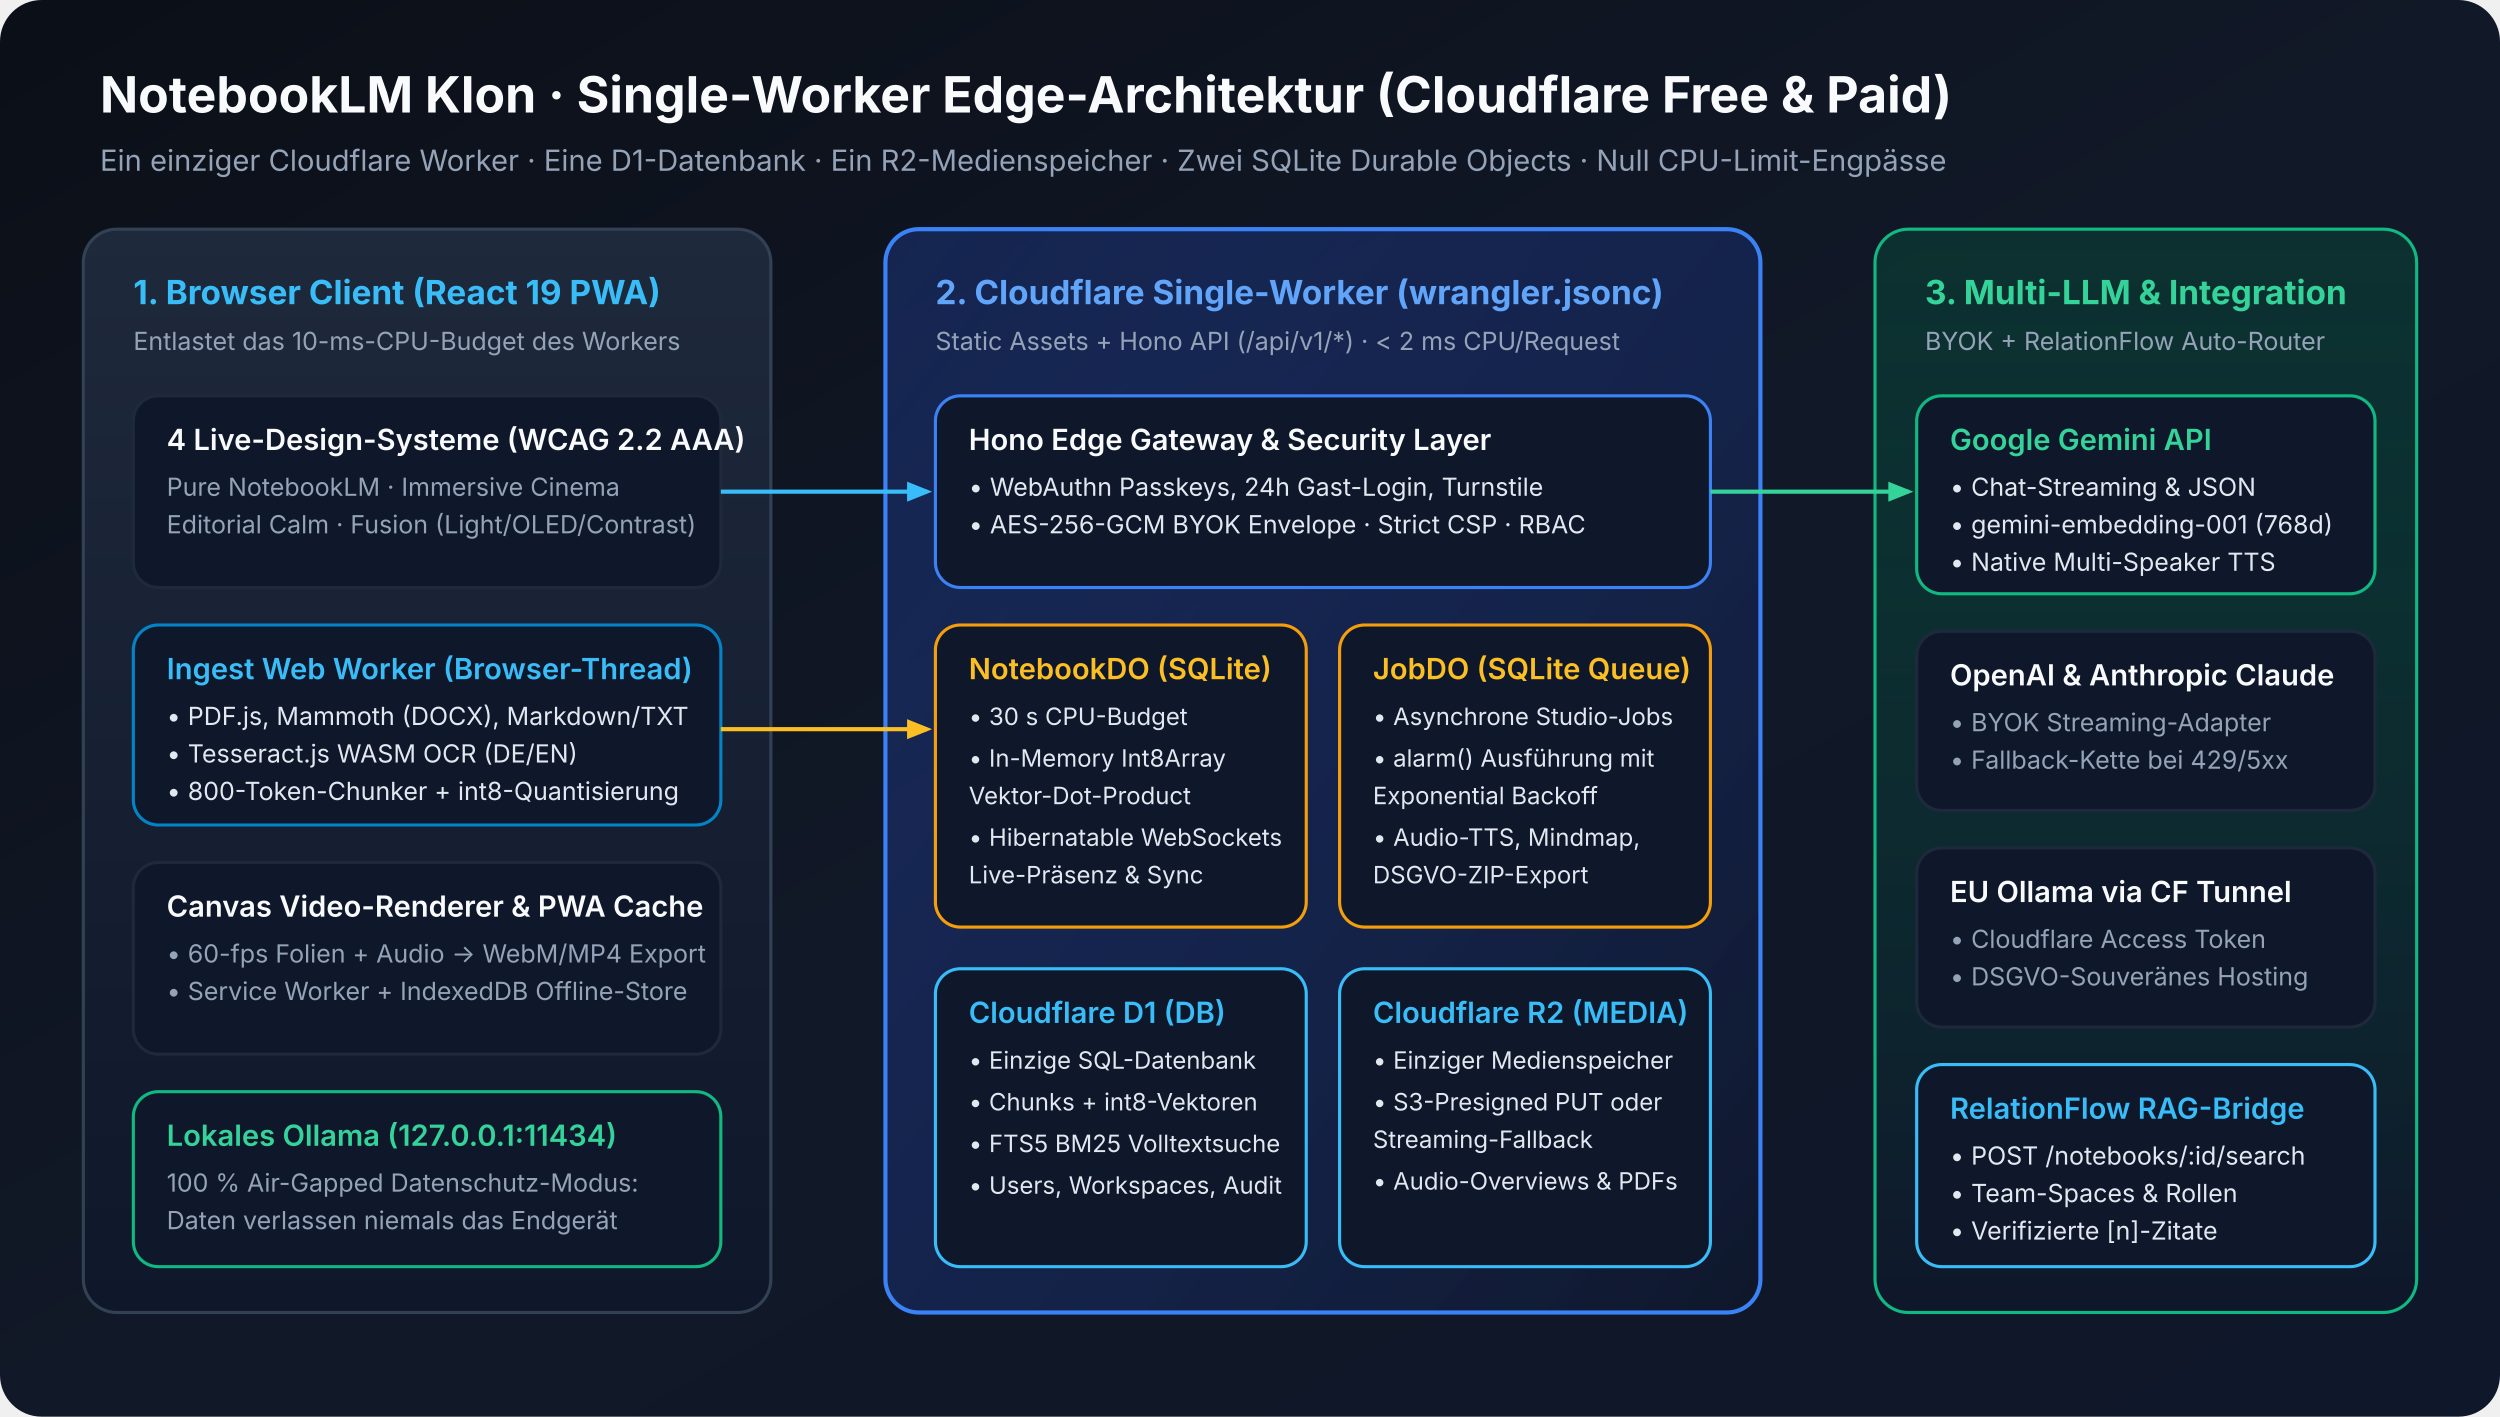
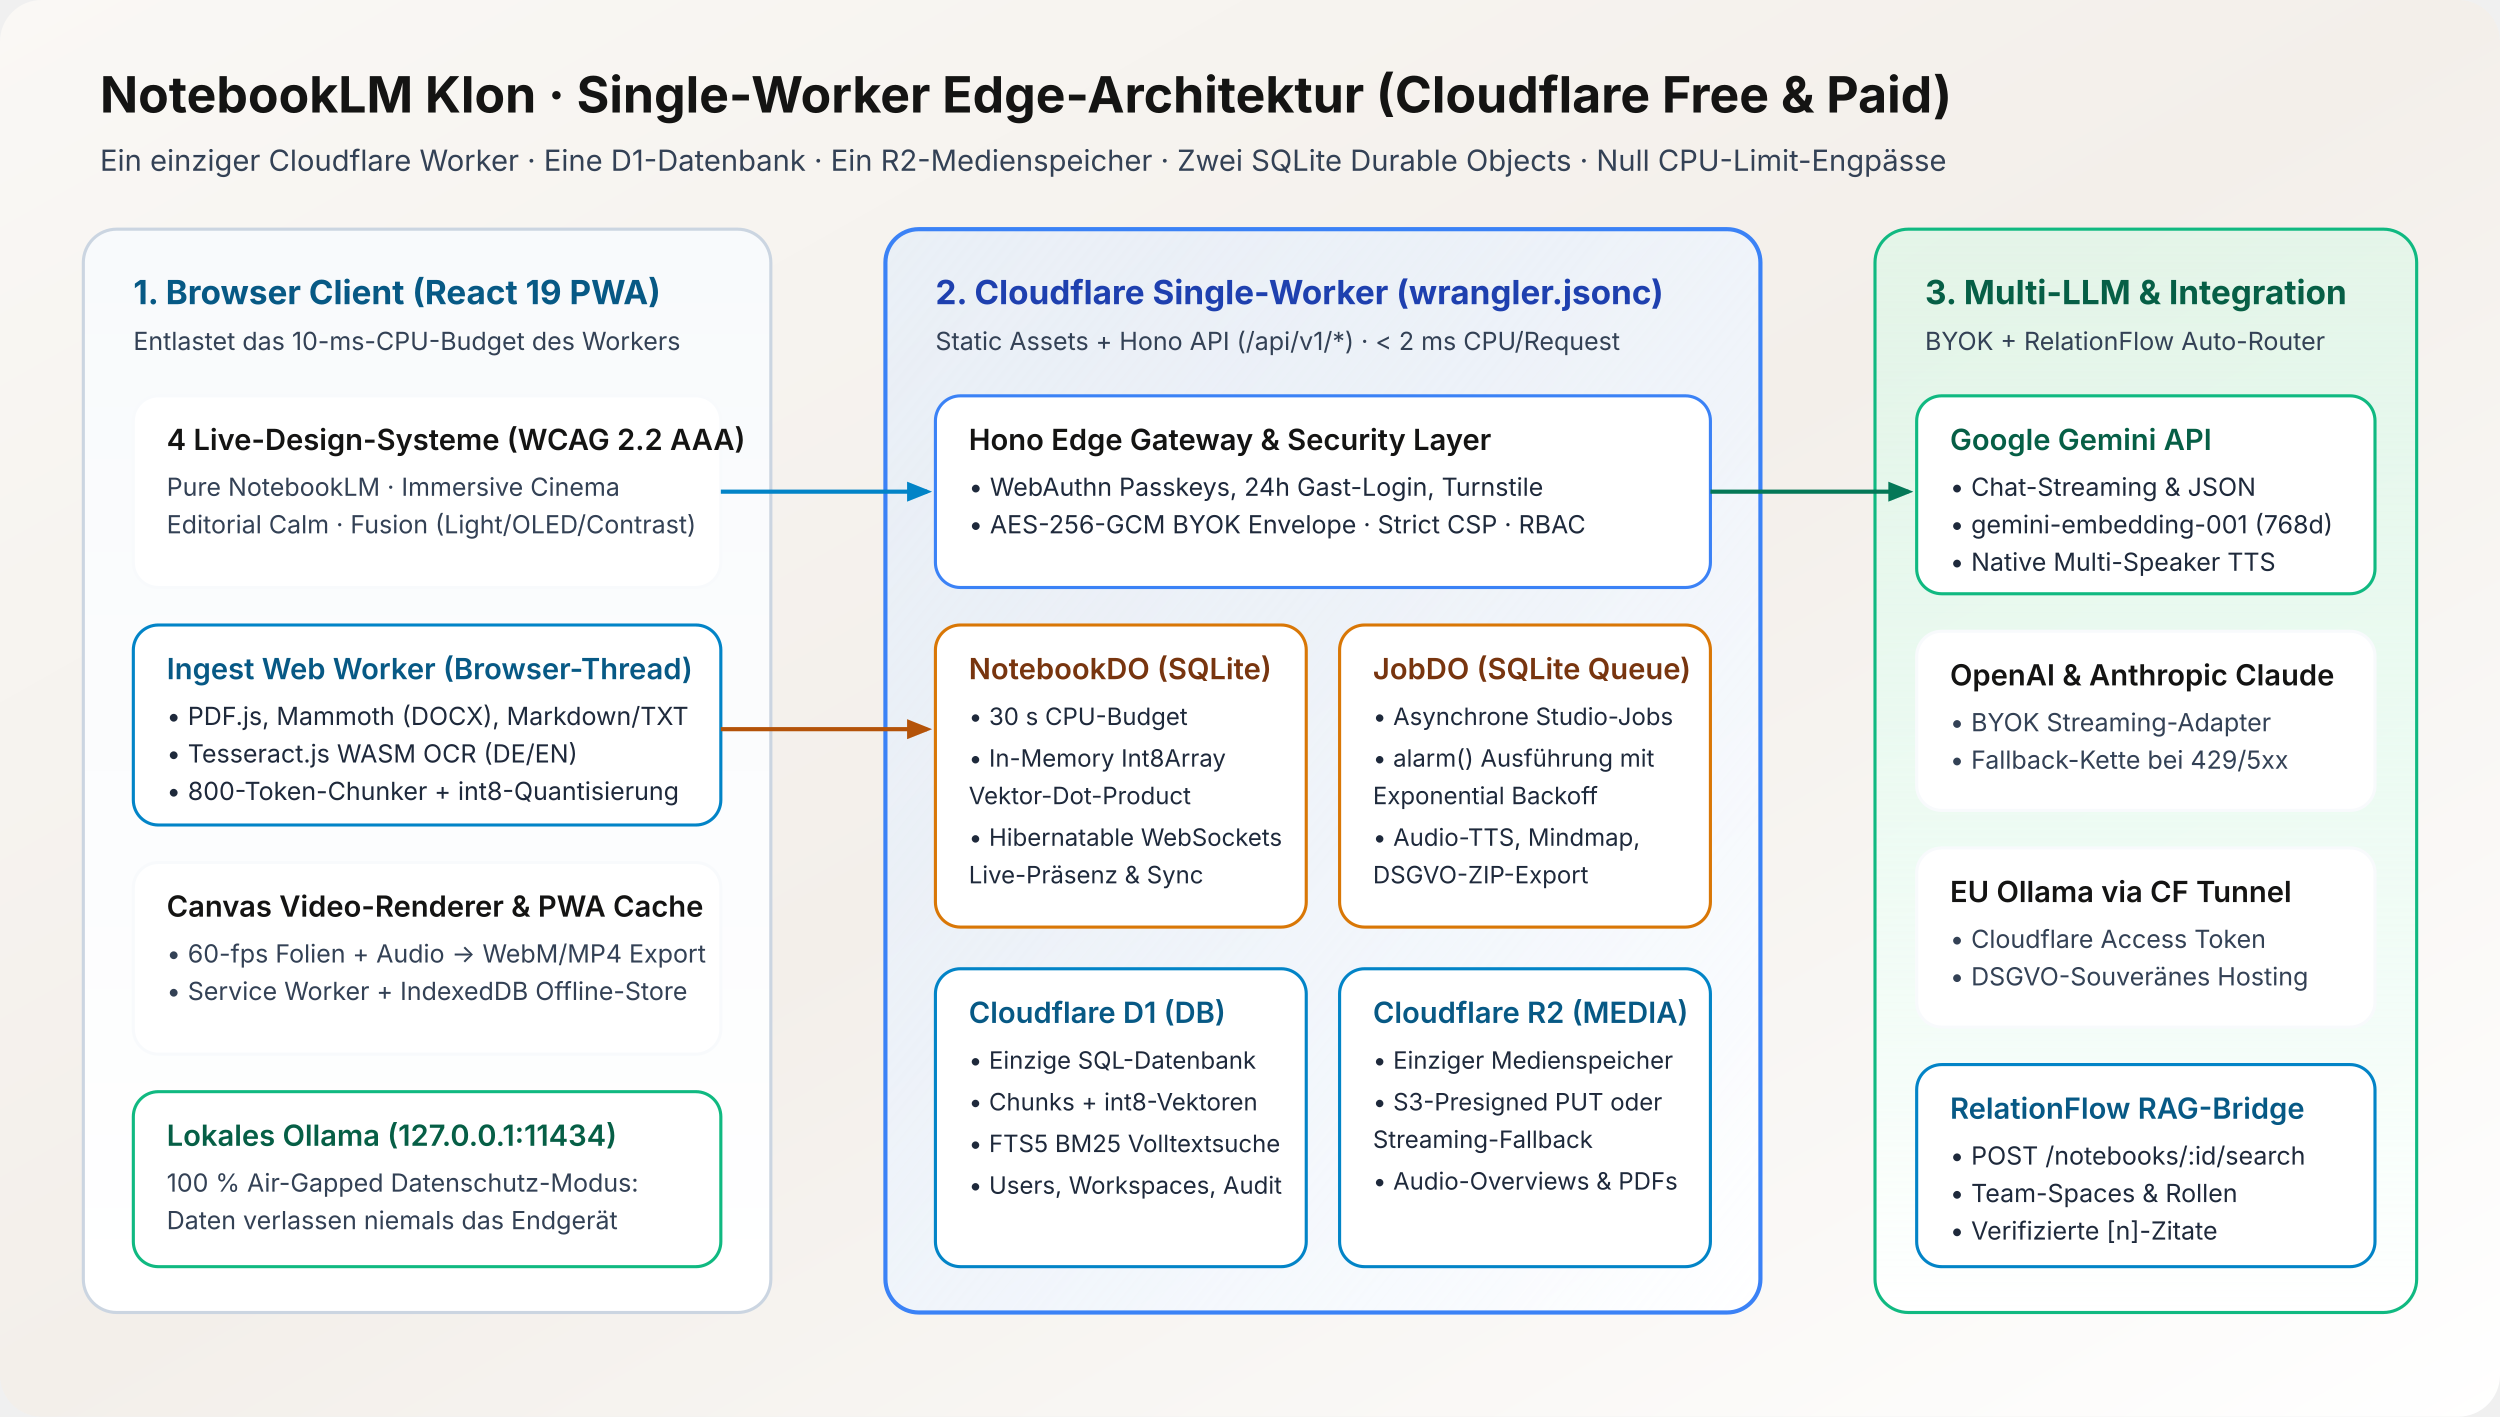
<svg xmlns="http://www.w3.org/2000/svg" viewBox="0 0 1200 680" width="1200" height="680" role="img" aria-labelledby="arch-title arch-desc">
  <style>
    :root {
      color-scheme: light dark;
      --bg-primary: #FAF8F5;
      --bg-card: #FFFFFF;
      --text-primary: #141413;
      --text-secondary: #3D3935;
-       --border-subtle: #CBD5E1;
+       --border-subtle: #334155;
    }
    @media (prefers-color-scheme: dark) {
      :root {
-         --bg-primary: #0B0F17;
-         --bg-card: #1E293B;
-         --text-primary: #F8FAFC;
-         --text-secondary: #94A3B8;
-         --border-subtle: #334155;
+         --bg-primary: #FAF8F5;
+         --bg-card: #F8FAFC;
+         --text-primary: #141413;
+         --text-secondary: #475569;
+         --border-subtle: #CBD5E1;
      }
    }
  </style>
  <defs>
    <linearGradient id="bgGrad" x1="0%" y1="0%" x2="100%" y2="100%">
-       <stop offset="0%" stop-color="#0B0F17" />
-       <stop offset="50%" stop-color="#111827" />
-       <stop offset="100%" stop-color="#0F172A" />
+       <stop offset="0%" stop-color="#FAF8F5" />
+       <stop offset="50%" stop-color="#F3EFEA" />
+       <stop offset="100%" stop-color="#FFFFFF" />
    </linearGradient>
    <linearGradient id="cardBrowser" x1="0%" y1="0%" x2="0%" y2="100%">
-       <stop offset="0%" stop-color="#1E293B" />
-       <stop offset="100%" stop-color="#0F172A" />
+       <stop offset="0%" stop-color="#F8FAFC" />
+       <stop offset="100%" stop-color="#FFFFFF" />
    </linearGradient>
    <linearGradient id="cardWorker" x1="0%" y1="0%" x2="100%" y2="100%">
-       <stop offset="0%" stop-color="#1E3A8A" stop-opacity="0.45" />
-       <stop offset="100%" stop-color="#0F172A" />
+       <stop offset="0%" stop-color="#DBEAFE" stop-opacity="0.45" />
+       <stop offset="100%" stop-color="#FFFFFF" />
    </linearGradient>
    <linearGradient id="cardProvider" x1="0%" y1="0%" x2="0%" y2="100%">
-       <stop offset="0%" stop-color="#064E3B" stop-opacity="0.45" />
-       <stop offset="100%" stop-color="#0F172A" />
+       <stop offset="0%" stop-color="#D1FAE5" stop-opacity="0.45" />
+       <stop offset="100%" stop-color="#FFFFFF" />
    </linearGradient>
    <marker id="arrowBlue" viewBox="0 0 10 10" refX="8" refY="5" markerWidth="6" markerHeight="6" orient="auto-start-reverse">
-       <path d="M 0 1 L 10 5 L 0 9 z" fill="#38BDF8" />
+       <path d="M 0 1 L 10 5 L 0 9 z" fill="#0284C7" />
    </marker>
    <marker id="arrowEmerald" viewBox="0 0 10 10" refX="8" refY="5" markerWidth="6" markerHeight="6" orient="auto-start-reverse">
-       <path d="M 0 1 L 10 5 L 0 9 z" fill="#34D399" />
+       <path d="M 0 1 L 10 5 L 0 9 z" fill="#047857" />
    </marker>
    <marker id="arrowAmber" viewBox="0 0 10 10" refX="8" refY="5" markerWidth="6" markerHeight="6" orient="auto-start-reverse">
-       <path d="M 0 1 L 10 5 L 0 9 z" fill="#FBBF24" />
+       <path d="M 0 1 L 10 5 L 0 9 z" fill="#B45309" />
    </marker>
  </defs>
  <rect width="1200" height="680" rx="20" fill="url(#bgGrad)" />
-   <text x="48" y="54" fill="#F8FAFC" font-family="system-ui, -apple-system, sans-serif" font-size="24" font-weight="700">NotebookLM Klon · Single-Worker Edge-Architektur (Cloudflare Free &amp; Paid)</text>
-   <text x="48" y="82" fill="#94A3B8" font-family="system-ui, -apple-system, sans-serif" font-size="14">Ein einziger Cloudflare Worker · Eine D1-Datenbank · Ein R2-Medienspeicher · Zwei SQLite Durable Objects · Null CPU-Limit-Engpässe</text>
-   <rect x="40" y="110" width="330" height="520" rx="16" fill="url(#cardBrowser)" stroke="#334155" stroke-width="1.5" />
-   <text x="64" y="146" fill="#38BDF8" font-family="system-ui, -apple-system, sans-serif" font-size="16" font-weight="700">1. Browser Client (React 19 PWA)</text>
-   <text x="64" y="168" fill="#94A3B8" font-family="system-ui, -apple-system, sans-serif" font-size="12">Entlastet das 10-ms-CPU-Budget des Workers</text>
-   <rect x="64" y="190" width="282" height="92" rx="12" fill="#0F172A" stroke="#1E293B" stroke-width="1.5" />
-   <text x="80" y="216" fill="#F8FAFC" font-family="system-ui, -apple-system, sans-serif" font-size="14" font-weight="600">4 Live-Design-Systeme (WCAG 2.2 AAA)</text>
-   <text x="80" y="238" fill="#94A3B8" font-family="system-ui, -apple-system, sans-serif" font-size="12">Pure NotebookLM · Immersive Cinema</text>
-   <text x="80" y="256" fill="#94A3B8" font-family="system-ui, -apple-system, sans-serif" font-size="12">Editorial Calm · Fusion (Light/OLED/Contrast)</text>
-   <rect x="64" y="300" width="282" height="96" rx="12" fill="#0F172A" stroke="#0284C7" stroke-width="1.5" />
-   <text x="80" y="326" fill="#38BDF8" font-family="system-ui, -apple-system, sans-serif" font-size="14" font-weight="600">Ingest Web Worker (Browser-Thread)</text>
-   <text x="80" y="348" fill="#E2E8F0" font-family="system-ui, -apple-system, sans-serif" font-size="12">• PDF.js, Mammoth (DOCX), Markdown/TXT</text>
-   <text x="80" y="366" fill="#E2E8F0" font-family="system-ui, -apple-system, sans-serif" font-size="12">• Tesseract.js WASM OCR (DE/EN)</text>
-   <text x="80" y="384" fill="#E2E8F0" font-family="system-ui, -apple-system, sans-serif" font-size="12">• 800-Token-Chunker + int8-Quantisierung</text>
-   <rect x="64" y="414" width="282" height="92" rx="12" fill="#0F172A" stroke="#1E293B" stroke-width="1.5" />
-   <text x="80" y="440" fill="#F8FAFC" font-family="system-ui, -apple-system, sans-serif" font-size="14" font-weight="600">Canvas Video-Renderer &amp; PWA Cache</text>
-   <text x="80" y="462" fill="#94A3B8" font-family="system-ui, -apple-system, sans-serif" font-size="12">• 60-fps Folien + Audio → WebM/MP4 Export</text>
-   <text x="80" y="480" fill="#94A3B8" font-family="system-ui, -apple-system, sans-serif" font-size="12">• Service Worker + IndexedDB Offline-Store</text>
-   <rect x="64" y="524" width="282" height="84" rx="12" fill="#0F172A" stroke="#10B981" stroke-width="1.5" />
-   <text x="80" y="550" fill="#34D399" font-family="system-ui, -apple-system, sans-serif" font-size="14" font-weight="600">Lokales Ollama (127.0.0.1:11434)</text>
-   <text x="80" y="572" fill="#94A3B8" font-family="system-ui, -apple-system, sans-serif" font-size="12">100 % Air-Gapped Datenschutz-Modus:</text>
-   <text x="80" y="590" fill="#94A3B8" font-family="system-ui, -apple-system, sans-serif" font-size="12">Daten verlassen niemals das Endgerät</text>
+   <text x="48" y="54" fill="#141413" font-family="Inter, 'Segoe UI', system-ui, -apple-system, Roboto, Helvetica, Arial, sans-serif" font-size="24" font-weight="700">NotebookLM Klon · Single-Worker Edge-Architektur (Cloudflare Free &amp; Paid)</text>
+   <text x="48" y="82" fill="#334155" font-family="Inter, 'Segoe UI', system-ui, -apple-system, Roboto, Helvetica, Arial, sans-serif" font-size="14">Ein einziger Cloudflare Worker · Eine D1-Datenbank · Ein R2-Medienspeicher · Zwei SQLite Durable Objects · Null CPU-Limit-Engpässe</text>
+   <rect x="40" y="110" width="330" height="520" rx="16" fill="url(#cardBrowser)" stroke="#CBD5E1" stroke-width="1.5" />
+   <text x="64" y="146" fill="#075985" font-family="Inter, 'Segoe UI', system-ui, -apple-system, Roboto, Helvetica, Arial, sans-serif" font-size="16" font-weight="700">1. Browser Client (React 19 PWA)</text>
+   <text x="64" y="168" fill="#334155" font-family="Inter, 'Segoe UI', system-ui, -apple-system, Roboto, Helvetica, Arial, sans-serif" font-size="12">Entlastet das 10-ms-CPU-Budget des Workers</text>
+   <rect x="64" y="190" width="282" height="92" rx="12" fill="#FFFFFF" stroke="#F8FAFC" stroke-width="1.5" />
+   <text x="80" y="216" fill="#141413" font-family="Inter, 'Segoe UI', system-ui, -apple-system, Roboto, Helvetica, Arial, sans-serif" font-size="14" font-weight="600">4 Live-Design-Systeme (WCAG 2.2 AAA)</text>
+   <text x="80" y="238" fill="#334155" font-family="Inter, 'Segoe UI', system-ui, -apple-system, Roboto, Helvetica, Arial, sans-serif" font-size="12">Pure NotebookLM · Immersive Cinema</text>
+   <text x="80" y="256" fill="#334155" font-family="Inter, 'Segoe UI', system-ui, -apple-system, Roboto, Helvetica, Arial, sans-serif" font-size="12">Editorial Calm · Fusion (Light/OLED/Contrast)</text>
+   <rect x="64" y="300" width="282" height="96" rx="12" fill="#FFFFFF" stroke="#0284C7" stroke-width="1.5" />
+   <text x="80" y="326" fill="#075985" font-family="Inter, 'Segoe UI', system-ui, -apple-system, Roboto, Helvetica, Arial, sans-serif" font-size="14" font-weight="600">Ingest Web Worker (Browser-Thread)</text>
+   <text x="80" y="348" fill="#1E293B" font-family="Inter, 'Segoe UI', system-ui, -apple-system, Roboto, Helvetica, Arial, sans-serif" font-size="12">• PDF.js, Mammoth (DOCX), Markdown/TXT</text>
+   <text x="80" y="366" fill="#1E293B" font-family="Inter, 'Segoe UI', system-ui, -apple-system, Roboto, Helvetica, Arial, sans-serif" font-size="12">• Tesseract.js WASM OCR (DE/EN)</text>
+   <text x="80" y="384" fill="#1E293B" font-family="Inter, 'Segoe UI', system-ui, -apple-system, Roboto, Helvetica, Arial, sans-serif" font-size="12">• 800-Token-Chunker + int8-Quantisierung</text>
+   <rect x="64" y="414" width="282" height="92" rx="12" fill="#FFFFFF" stroke="#F8FAFC" stroke-width="1.5" />
+   <text x="80" y="440" fill="#141413" font-family="Inter, 'Segoe UI', system-ui, -apple-system, Roboto, Helvetica, Arial, sans-serif" font-size="14" font-weight="600">Canvas Video-Renderer &amp; PWA Cache</text>
+   <text x="80" y="462" fill="#334155" font-family="Inter, 'Segoe UI', system-ui, -apple-system, Roboto, Helvetica, Arial, sans-serif" font-size="12">• 60-fps Folien + Audio → WebM/MP4 Export</text>
+   <text x="80" y="480" fill="#334155" font-family="Inter, 'Segoe UI', system-ui, -apple-system, Roboto, Helvetica, Arial, sans-serif" font-size="12">• Service Worker + IndexedDB Offline-Store</text>
+   <rect x="64" y="524" width="282" height="84" rx="12" fill="#FFFFFF" stroke="#10B981" stroke-width="1.5" />
+   <text x="80" y="550" fill="#065F46" font-family="Inter, 'Segoe UI', system-ui, -apple-system, Roboto, Helvetica, Arial, sans-serif" font-size="14" font-weight="600">Lokales Ollama (127.0.0.1:11434)</text>
+   <text x="80" y="572" fill="#334155" font-family="Inter, 'Segoe UI', system-ui, -apple-system, Roboto, Helvetica, Arial, sans-serif" font-size="12">100 % Air-Gapped Datenschutz-Modus:</text>
+   <text x="80" y="590" fill="#334155" font-family="Inter, 'Segoe UI', system-ui, -apple-system, Roboto, Helvetica, Arial, sans-serif" font-size="12">Daten verlassen niemals das Endgerät</text>
  <rect x="425" y="110" width="420" height="520" rx="16" fill="url(#cardWorker)" stroke="#3B82F6" stroke-width="2" />
-   <text x="449" y="146" fill="#60A5FA" font-family="system-ui, -apple-system, sans-serif" font-size="16" font-weight="700">2. Cloudflare Single-Worker (wrangler.jsonc)</text>
-   <text x="449" y="168" fill="#94A3B8" font-family="system-ui, -apple-system, sans-serif" font-size="12">Static Assets + Hono API (/api/v1/*) · &lt; 2 ms CPU/Request</text>
-   <rect x="449" y="190" width="372" height="92" rx="12" fill="#0F172A" stroke="#3B82F6" stroke-width="1.5" />
-   <text x="465" y="216" fill="#F8FAFC" font-family="system-ui, -apple-system, sans-serif" font-size="14" font-weight="600">Hono Edge Gateway &amp; Security Layer</text>
-   <text x="465" y="238" fill="#E2E8F0" font-family="system-ui, -apple-system, sans-serif" font-size="12">• WebAuthn Passkeys, 24h Gast-Login, Turnstile</text>
-   <text x="465" y="256" fill="#E2E8F0" font-family="system-ui, -apple-system, sans-serif" font-size="12">• AES-256-GCM BYOK Envelope · Strict CSP · RBAC</text>
-   <rect x="449" y="300" width="178" height="145" rx="12" fill="#0F172A" stroke="#F59E0B" stroke-width="1.5" />
-   <text x="465" y="326" fill="#FBBF24" font-family="system-ui, -apple-system, sans-serif" font-size="14" font-weight="600">NotebookDO (SQLite)</text>
-   <text x="465" y="348" fill="#E2E8F0" font-family="system-ui, -apple-system, sans-serif" font-size="11.5">• 30 s CPU-Budget</text>
-   <text x="465" y="368" fill="#E2E8F0" font-family="system-ui, -apple-system, sans-serif" font-size="11.5">• In-Memory Int8Array</text>
-   <text x="465" y="386" fill="#E2E8F0" font-family="system-ui, -apple-system, sans-serif" font-size="11.5">  Vektor-Dot-Product</text>
-   <text x="465" y="406" fill="#E2E8F0" font-family="system-ui, -apple-system, sans-serif" font-size="11.5">• Hibernatable WebSockets</text>
-   <text x="465" y="424" fill="#E2E8F0" font-family="system-ui, -apple-system, sans-serif" font-size="11.5">  Live-Präsenz &amp; Sync</text>
-   <rect x="643" y="300" width="178" height="145" rx="12" fill="#0F172A" stroke="#F59E0B" stroke-width="1.5" />
-   <text x="659" y="326" fill="#FBBF24" font-family="system-ui, -apple-system, sans-serif" font-size="14" font-weight="600">JobDO (SQLite Queue)</text>
-   <text x="659" y="348" fill="#E2E8F0" font-family="system-ui, -apple-system, sans-serif" font-size="11.5">• Asynchrone Studio-Jobs</text>
-   <text x="659" y="368" fill="#E2E8F0" font-family="system-ui, -apple-system, sans-serif" font-size="11.5">• alarm() Ausführung mit</text>
-   <text x="659" y="386" fill="#E2E8F0" font-family="system-ui, -apple-system, sans-serif" font-size="11.5">  Exponential Backoff</text>
-   <text x="659" y="406" fill="#E2E8F0" font-family="system-ui, -apple-system, sans-serif" font-size="11.5">• Audio-TTS, Mindmap,</text>
-   <text x="659" y="424" fill="#E2E8F0" font-family="system-ui, -apple-system, sans-serif" font-size="11.5">  DSGVO-ZIP-Export</text>
-   <rect x="449" y="465" width="178" height="143" rx="12" fill="#0F172A" stroke="#38BDF8" stroke-width="1.5" />
-   <text x="465" y="491" fill="#38BDF8" font-family="system-ui, -apple-system, sans-serif" font-size="14" font-weight="600">Cloudflare D1 (DB)</text>
-   <text x="465" y="513" fill="#E2E8F0" font-family="system-ui, -apple-system, sans-serif" font-size="11.5">• Einzige SQL-Datenbank</text>
-   <text x="465" y="533" fill="#E2E8F0" font-family="system-ui, -apple-system, sans-serif" font-size="11.5">• Chunks + int8-Vektoren</text>
-   <text x="465" y="553" fill="#E2E8F0" font-family="system-ui, -apple-system, sans-serif" font-size="11.5">• FTS5 BM25 Volltextsuche</text>
-   <text x="465" y="573" fill="#E2E8F0" font-family="system-ui, -apple-system, sans-serif" font-size="11.5">• Users, Workspaces, Audit</text>
-   <rect x="643" y="465" width="178" height="143" rx="12" fill="#0F172A" stroke="#38BDF8" stroke-width="1.5" />
-   <text x="659" y="491" fill="#38BDF8" font-family="system-ui, -apple-system, sans-serif" font-size="14" font-weight="600">Cloudflare R2 (MEDIA)</text>
-   <text x="659" y="513" fill="#E2E8F0" font-family="system-ui, -apple-system, sans-serif" font-size="11.5">• Einziger Medienspeicher</text>
-   <text x="659" y="533" fill="#E2E8F0" font-family="system-ui, -apple-system, sans-serif" font-size="11.5">• S3-Presigned PUT oder</text>
-   <text x="659" y="551" fill="#E2E8F0" font-family="system-ui, -apple-system, sans-serif" font-size="11.5">  Streaming-Fallback</text>
-   <text x="659" y="571" fill="#E2E8F0" font-family="system-ui, -apple-system, sans-serif" font-size="11.5">• Audio-Overviews &amp; PDFs</text>
+   <text x="449" y="146" fill="#1E40AF" font-family="Inter, 'Segoe UI', system-ui, -apple-system, Roboto, Helvetica, Arial, sans-serif" font-size="16" font-weight="700">2. Cloudflare Single-Worker (wrangler.jsonc)</text>
+   <text x="449" y="168" fill="#334155" font-family="Inter, 'Segoe UI', system-ui, -apple-system, Roboto, Helvetica, Arial, sans-serif" font-size="12">Static Assets + Hono API (/api/v1/*) · &lt; 2 ms CPU/Request</text>
+   <rect x="449" y="190" width="372" height="92" rx="12" fill="#FFFFFF" stroke="#3B82F6" stroke-width="1.5" />
+   <text x="465" y="216" fill="#141413" font-family="Inter, 'Segoe UI', system-ui, -apple-system, Roboto, Helvetica, Arial, sans-serif" font-size="14" font-weight="600">Hono Edge Gateway &amp; Security Layer</text>
+   <text x="465" y="238" fill="#1E293B" font-family="Inter, 'Segoe UI', system-ui, -apple-system, Roboto, Helvetica, Arial, sans-serif" font-size="12">• WebAuthn Passkeys, 24h Gast-Login, Turnstile</text>
+   <text x="465" y="256" fill="#1E293B" font-family="Inter, 'Segoe UI', system-ui, -apple-system, Roboto, Helvetica, Arial, sans-serif" font-size="12">• AES-256-GCM BYOK Envelope · Strict CSP · RBAC</text>
+   <rect x="449" y="300" width="178" height="145" rx="12" fill="#FFFFFF" stroke="#D97706" stroke-width="1.5" />
+   <text x="465" y="326" fill="#78350F" font-family="Inter, 'Segoe UI', system-ui, -apple-system, Roboto, Helvetica, Arial, sans-serif" font-size="14" font-weight="600">NotebookDO (SQLite)</text>
+   <text x="465" y="348" fill="#1E293B" font-family="Inter, 'Segoe UI', system-ui, -apple-system, Roboto, Helvetica, Arial, sans-serif" font-size="11.5">• 30 s CPU-Budget</text>
+   <text x="465" y="368" fill="#1E293B" font-family="Inter, 'Segoe UI', system-ui, -apple-system, Roboto, Helvetica, Arial, sans-serif" font-size="11.5">• In-Memory Int8Array</text>
+   <text x="465" y="386" fill="#1E293B" font-family="Inter, 'Segoe UI', system-ui, -apple-system, Roboto, Helvetica, Arial, sans-serif" font-size="11.5">  Vektor-Dot-Product</text>
+   <text x="465" y="406" fill="#1E293B" font-family="Inter, 'Segoe UI', system-ui, -apple-system, Roboto, Helvetica, Arial, sans-serif" font-size="11.5">• Hibernatable WebSockets</text>
+   <text x="465" y="424" fill="#1E293B" font-family="Inter, 'Segoe UI', system-ui, -apple-system, Roboto, Helvetica, Arial, sans-serif" font-size="11.5">  Live-Präsenz &amp; Sync</text>
+   <rect x="643" y="300" width="178" height="145" rx="12" fill="#FFFFFF" stroke="#D97706" stroke-width="1.5" />
+   <text x="659" y="326" fill="#78350F" font-family="Inter, 'Segoe UI', system-ui, -apple-system, Roboto, Helvetica, Arial, sans-serif" font-size="14" font-weight="600">JobDO (SQLite Queue)</text>
+   <text x="659" y="348" fill="#1E293B" font-family="Inter, 'Segoe UI', system-ui, -apple-system, Roboto, Helvetica, Arial, sans-serif" font-size="11.5">• Asynchrone Studio-Jobs</text>
+   <text x="659" y="368" fill="#1E293B" font-family="Inter, 'Segoe UI', system-ui, -apple-system, Roboto, Helvetica, Arial, sans-serif" font-size="11.5">• alarm() Ausführung mit</text>
+   <text x="659" y="386" fill="#1E293B" font-family="Inter, 'Segoe UI', system-ui, -apple-system, Roboto, Helvetica, Arial, sans-serif" font-size="11.5">  Exponential Backoff</text>
+   <text x="659" y="406" fill="#1E293B" font-family="Inter, 'Segoe UI', system-ui, -apple-system, Roboto, Helvetica, Arial, sans-serif" font-size="11.5">• Audio-TTS, Mindmap,</text>
+   <text x="659" y="424" fill="#1E293B" font-family="Inter, 'Segoe UI', system-ui, -apple-system, Roboto, Helvetica, Arial, sans-serif" font-size="11.5">  DSGVO-ZIP-Export</text>
+   <rect x="449" y="465" width="178" height="143" rx="12" fill="#FFFFFF" stroke="#0284C7" stroke-width="1.5" />
+   <text x="465" y="491" fill="#075985" font-family="Inter, 'Segoe UI', system-ui, -apple-system, Roboto, Helvetica, Arial, sans-serif" font-size="14" font-weight="600">Cloudflare D1 (DB)</text>
+   <text x="465" y="513" fill="#1E293B" font-family="Inter, 'Segoe UI', system-ui, -apple-system, Roboto, Helvetica, Arial, sans-serif" font-size="11.5">• Einzige SQL-Datenbank</text>
+   <text x="465" y="533" fill="#1E293B" font-family="Inter, 'Segoe UI', system-ui, -apple-system, Roboto, Helvetica, Arial, sans-serif" font-size="11.5">• Chunks + int8-Vektoren</text>
+   <text x="465" y="553" fill="#1E293B" font-family="Inter, 'Segoe UI', system-ui, -apple-system, Roboto, Helvetica, Arial, sans-serif" font-size="11.5">• FTS5 BM25 Volltextsuche</text>
+   <text x="465" y="573" fill="#1E293B" font-family="Inter, 'Segoe UI', system-ui, -apple-system, Roboto, Helvetica, Arial, sans-serif" font-size="11.5">• Users, Workspaces, Audit</text>
+   <rect x="643" y="465" width="178" height="143" rx="12" fill="#FFFFFF" stroke="#0284C7" stroke-width="1.5" />
+   <text x="659" y="491" fill="#075985" font-family="Inter, 'Segoe UI', system-ui, -apple-system, Roboto, Helvetica, Arial, sans-serif" font-size="14" font-weight="600">Cloudflare R2 (MEDIA)</text>
+   <text x="659" y="513" fill="#1E293B" font-family="Inter, 'Segoe UI', system-ui, -apple-system, Roboto, Helvetica, Arial, sans-serif" font-size="11.5">• Einziger Medienspeicher</text>
+   <text x="659" y="533" fill="#1E293B" font-family="Inter, 'Segoe UI', system-ui, -apple-system, Roboto, Helvetica, Arial, sans-serif" font-size="11.5">• S3-Presigned PUT oder</text>
+   <text x="659" y="551" fill="#1E293B" font-family="Inter, 'Segoe UI', system-ui, -apple-system, Roboto, Helvetica, Arial, sans-serif" font-size="11.5">  Streaming-Fallback</text>
+   <text x="659" y="571" fill="#1E293B" font-family="Inter, 'Segoe UI', system-ui, -apple-system, Roboto, Helvetica, Arial, sans-serif" font-size="11.5">• Audio-Overviews &amp; PDFs</text>
  <rect x="900" y="110" width="260" height="520" rx="16" fill="url(#cardProvider)" stroke="#10B981" stroke-width="1.5" />
-   <text x="924" y="146" fill="#34D399" font-family="system-ui, -apple-system, sans-serif" font-size="16" font-weight="700">3. Multi-LLM &amp; Integration</text>
-   <text x="924" y="168" fill="#94A3B8" font-family="system-ui, -apple-system, sans-serif" font-size="12">BYOK + RelationFlow Auto-Router</text>
-   <rect x="920" y="190" width="220" height="95" rx="12" fill="#0F172A" stroke="#10B981" stroke-width="1.5" />
-   <text x="936" y="216" fill="#34D399" font-family="system-ui, -apple-system, sans-serif" font-size="14" font-weight="600">Google Gemini API</text>
-   <text x="936" y="238" fill="#E2E8F0" font-family="system-ui, -apple-system, sans-serif" font-size="12">• Chat-Streaming &amp; JSON</text>
-   <text x="936" y="256" fill="#E2E8F0" font-family="system-ui, -apple-system, sans-serif" font-size="12">• gemini-embedding-001 (768d)</text>
-   <text x="936" y="274" fill="#E2E8F0" font-family="system-ui, -apple-system, sans-serif" font-size="12">• Native Multi-Speaker TTS</text>
-   <rect x="920" y="303" width="220" height="86" rx="12" fill="#0F172A" stroke="#1E293B" stroke-width="1.5" />
-   <text x="936" y="329" fill="#F8FAFC" font-family="system-ui, -apple-system, sans-serif" font-size="14" font-weight="600">OpenAI &amp; Anthropic Claude</text>
-   <text x="936" y="351" fill="#94A3B8" font-family="system-ui, -apple-system, sans-serif" font-size="12">• BYOK Streaming-Adapter</text>
-   <text x="936" y="369" fill="#94A3B8" font-family="system-ui, -apple-system, sans-serif" font-size="12">• Fallback-Kette bei 429/5xx</text>
-   <rect x="920" y="407" width="220" height="86" rx="12" fill="#0F172A" stroke="#1E293B" stroke-width="1.5" />
-   <text x="936" y="433" fill="#F8FAFC" font-family="system-ui, -apple-system, sans-serif" font-size="14" font-weight="600">EU Ollama via CF Tunnel</text>
-   <text x="936" y="455" fill="#94A3B8" font-family="system-ui, -apple-system, sans-serif" font-size="12">• Cloudflare Access Token</text>
-   <text x="936" y="473" fill="#94A3B8" font-family="system-ui, -apple-system, sans-serif" font-size="12">• DSGVO-Souveränes Hosting</text>
-   <rect x="920" y="511" width="220" height="97" rx="12" fill="#0F172A" stroke="#38BDF8" stroke-width="1.5" />
-   <text x="936" y="537" fill="#38BDF8" font-family="system-ui, -apple-system, sans-serif" font-size="14" font-weight="600">RelationFlow RAG-Bridge</text>
-   <text x="936" y="559" fill="#E2E8F0" font-family="system-ui, -apple-system, sans-serif" font-size="12">• POST /notebooks/:id/search</text>
-   <text x="936" y="577" fill="#E2E8F0" font-family="system-ui, -apple-system, sans-serif" font-size="12">• Team-Spaces &amp; Rollen</text>
-   <text x="936" y="595" fill="#E2E8F0" font-family="system-ui, -apple-system, sans-serif" font-size="12">• Verifizierte [n]-Zitate</text>
-   <line x1="346" y1="236" x2="445" y2="236" stroke="#38BDF8" stroke-width="2" marker-end="url(#arrowBlue)" />
-   <line x1="346" y1="350" x2="445" y2="350" stroke="#FBBF24" stroke-width="2" marker-end="url(#arrowAmber)" />
-   <line x1="821" y1="236" x2="916" y2="236" stroke="#34D399" stroke-width="2" marker-end="url(#arrowEmerald)" />
+   <text x="924" y="146" fill="#065F46" font-family="Inter, 'Segoe UI', system-ui, -apple-system, Roboto, Helvetica, Arial, sans-serif" font-size="16" font-weight="700">3. Multi-LLM &amp; Integration</text>
+   <text x="924" y="168" fill="#334155" font-family="Inter, 'Segoe UI', system-ui, -apple-system, Roboto, Helvetica, Arial, sans-serif" font-size="12">BYOK + RelationFlow Auto-Router</text>
+   <rect x="920" y="190" width="220" height="95" rx="12" fill="#FFFFFF" stroke="#10B981" stroke-width="1.5" />
+   <text x="936" y="216" fill="#065F46" font-family="Inter, 'Segoe UI', system-ui, -apple-system, Roboto, Helvetica, Arial, sans-serif" font-size="14" font-weight="600">Google Gemini API</text>
+   <text x="936" y="238" fill="#1E293B" font-family="Inter, 'Segoe UI', system-ui, -apple-system, Roboto, Helvetica, Arial, sans-serif" font-size="12">• Chat-Streaming &amp; JSON</text>
+   <text x="936" y="256" fill="#1E293B" font-family="Inter, 'Segoe UI', system-ui, -apple-system, Roboto, Helvetica, Arial, sans-serif" font-size="12">• gemini-embedding-001 (768d)</text>
+   <text x="936" y="274" fill="#1E293B" font-family="Inter, 'Segoe UI', system-ui, -apple-system, Roboto, Helvetica, Arial, sans-serif" font-size="12">• Native Multi-Speaker TTS</text>
+   <rect x="920" y="303" width="220" height="86" rx="12" fill="#FFFFFF" stroke="#F8FAFC" stroke-width="1.5" />
+   <text x="936" y="329" fill="#141413" font-family="Inter, 'Segoe UI', system-ui, -apple-system, Roboto, Helvetica, Arial, sans-serif" font-size="14" font-weight="600">OpenAI &amp; Anthropic Claude</text>
+   <text x="936" y="351" fill="#334155" font-family="Inter, 'Segoe UI', system-ui, -apple-system, Roboto, Helvetica, Arial, sans-serif" font-size="12">• BYOK Streaming-Adapter</text>
+   <text x="936" y="369" fill="#334155" font-family="Inter, 'Segoe UI', system-ui, -apple-system, Roboto, Helvetica, Arial, sans-serif" font-size="12">• Fallback-Kette bei 429/5xx</text>
+   <rect x="920" y="407" width="220" height="86" rx="12" fill="#FFFFFF" stroke="#F8FAFC" stroke-width="1.5" />
+   <text x="936" y="433" fill="#141413" font-family="Inter, 'Segoe UI', system-ui, -apple-system, Roboto, Helvetica, Arial, sans-serif" font-size="14" font-weight="600">EU Ollama via CF Tunnel</text>
+   <text x="936" y="455" fill="#334155" font-family="Inter, 'Segoe UI', system-ui, -apple-system, Roboto, Helvetica, Arial, sans-serif" font-size="12">• Cloudflare Access Token</text>
+   <text x="936" y="473" fill="#334155" font-family="Inter, 'Segoe UI', system-ui, -apple-system, Roboto, Helvetica, Arial, sans-serif" font-size="12">• DSGVO-Souveränes Hosting</text>
+   <rect x="920" y="511" width="220" height="97" rx="12" fill="#FFFFFF" stroke="#0284C7" stroke-width="1.5" />
+   <text x="936" y="537" fill="#075985" font-family="Inter, 'Segoe UI', system-ui, -apple-system, Roboto, Helvetica, Arial, sans-serif" font-size="14" font-weight="600">RelationFlow RAG-Bridge</text>
+   <text x="936" y="559" fill="#1E293B" font-family="Inter, 'Segoe UI', system-ui, -apple-system, Roboto, Helvetica, Arial, sans-serif" font-size="12">• POST /notebooks/:id/search</text>
+   <text x="936" y="577" fill="#1E293B" font-family="Inter, 'Segoe UI', system-ui, -apple-system, Roboto, Helvetica, Arial, sans-serif" font-size="12">• Team-Spaces &amp; Rollen</text>
+   <text x="936" y="595" fill="#1E293B" font-family="Inter, 'Segoe UI', system-ui, -apple-system, Roboto, Helvetica, Arial, sans-serif" font-size="12">• Verifizierte [n]-Zitate</text>
+   <line x1="346" y1="236" x2="445" y2="236" stroke="#0284C7" stroke-width="2" marker-end="url(#arrowBlue)" />
+   <line x1="346" y1="350" x2="445" y2="350" stroke="#B45309" stroke-width="2" marker-end="url(#arrowAmber)" />
+   <line x1="821" y1="236" x2="916" y2="236" stroke="#047857" stroke-width="2" marker-end="url(#arrowEmerald)" />
</svg>
